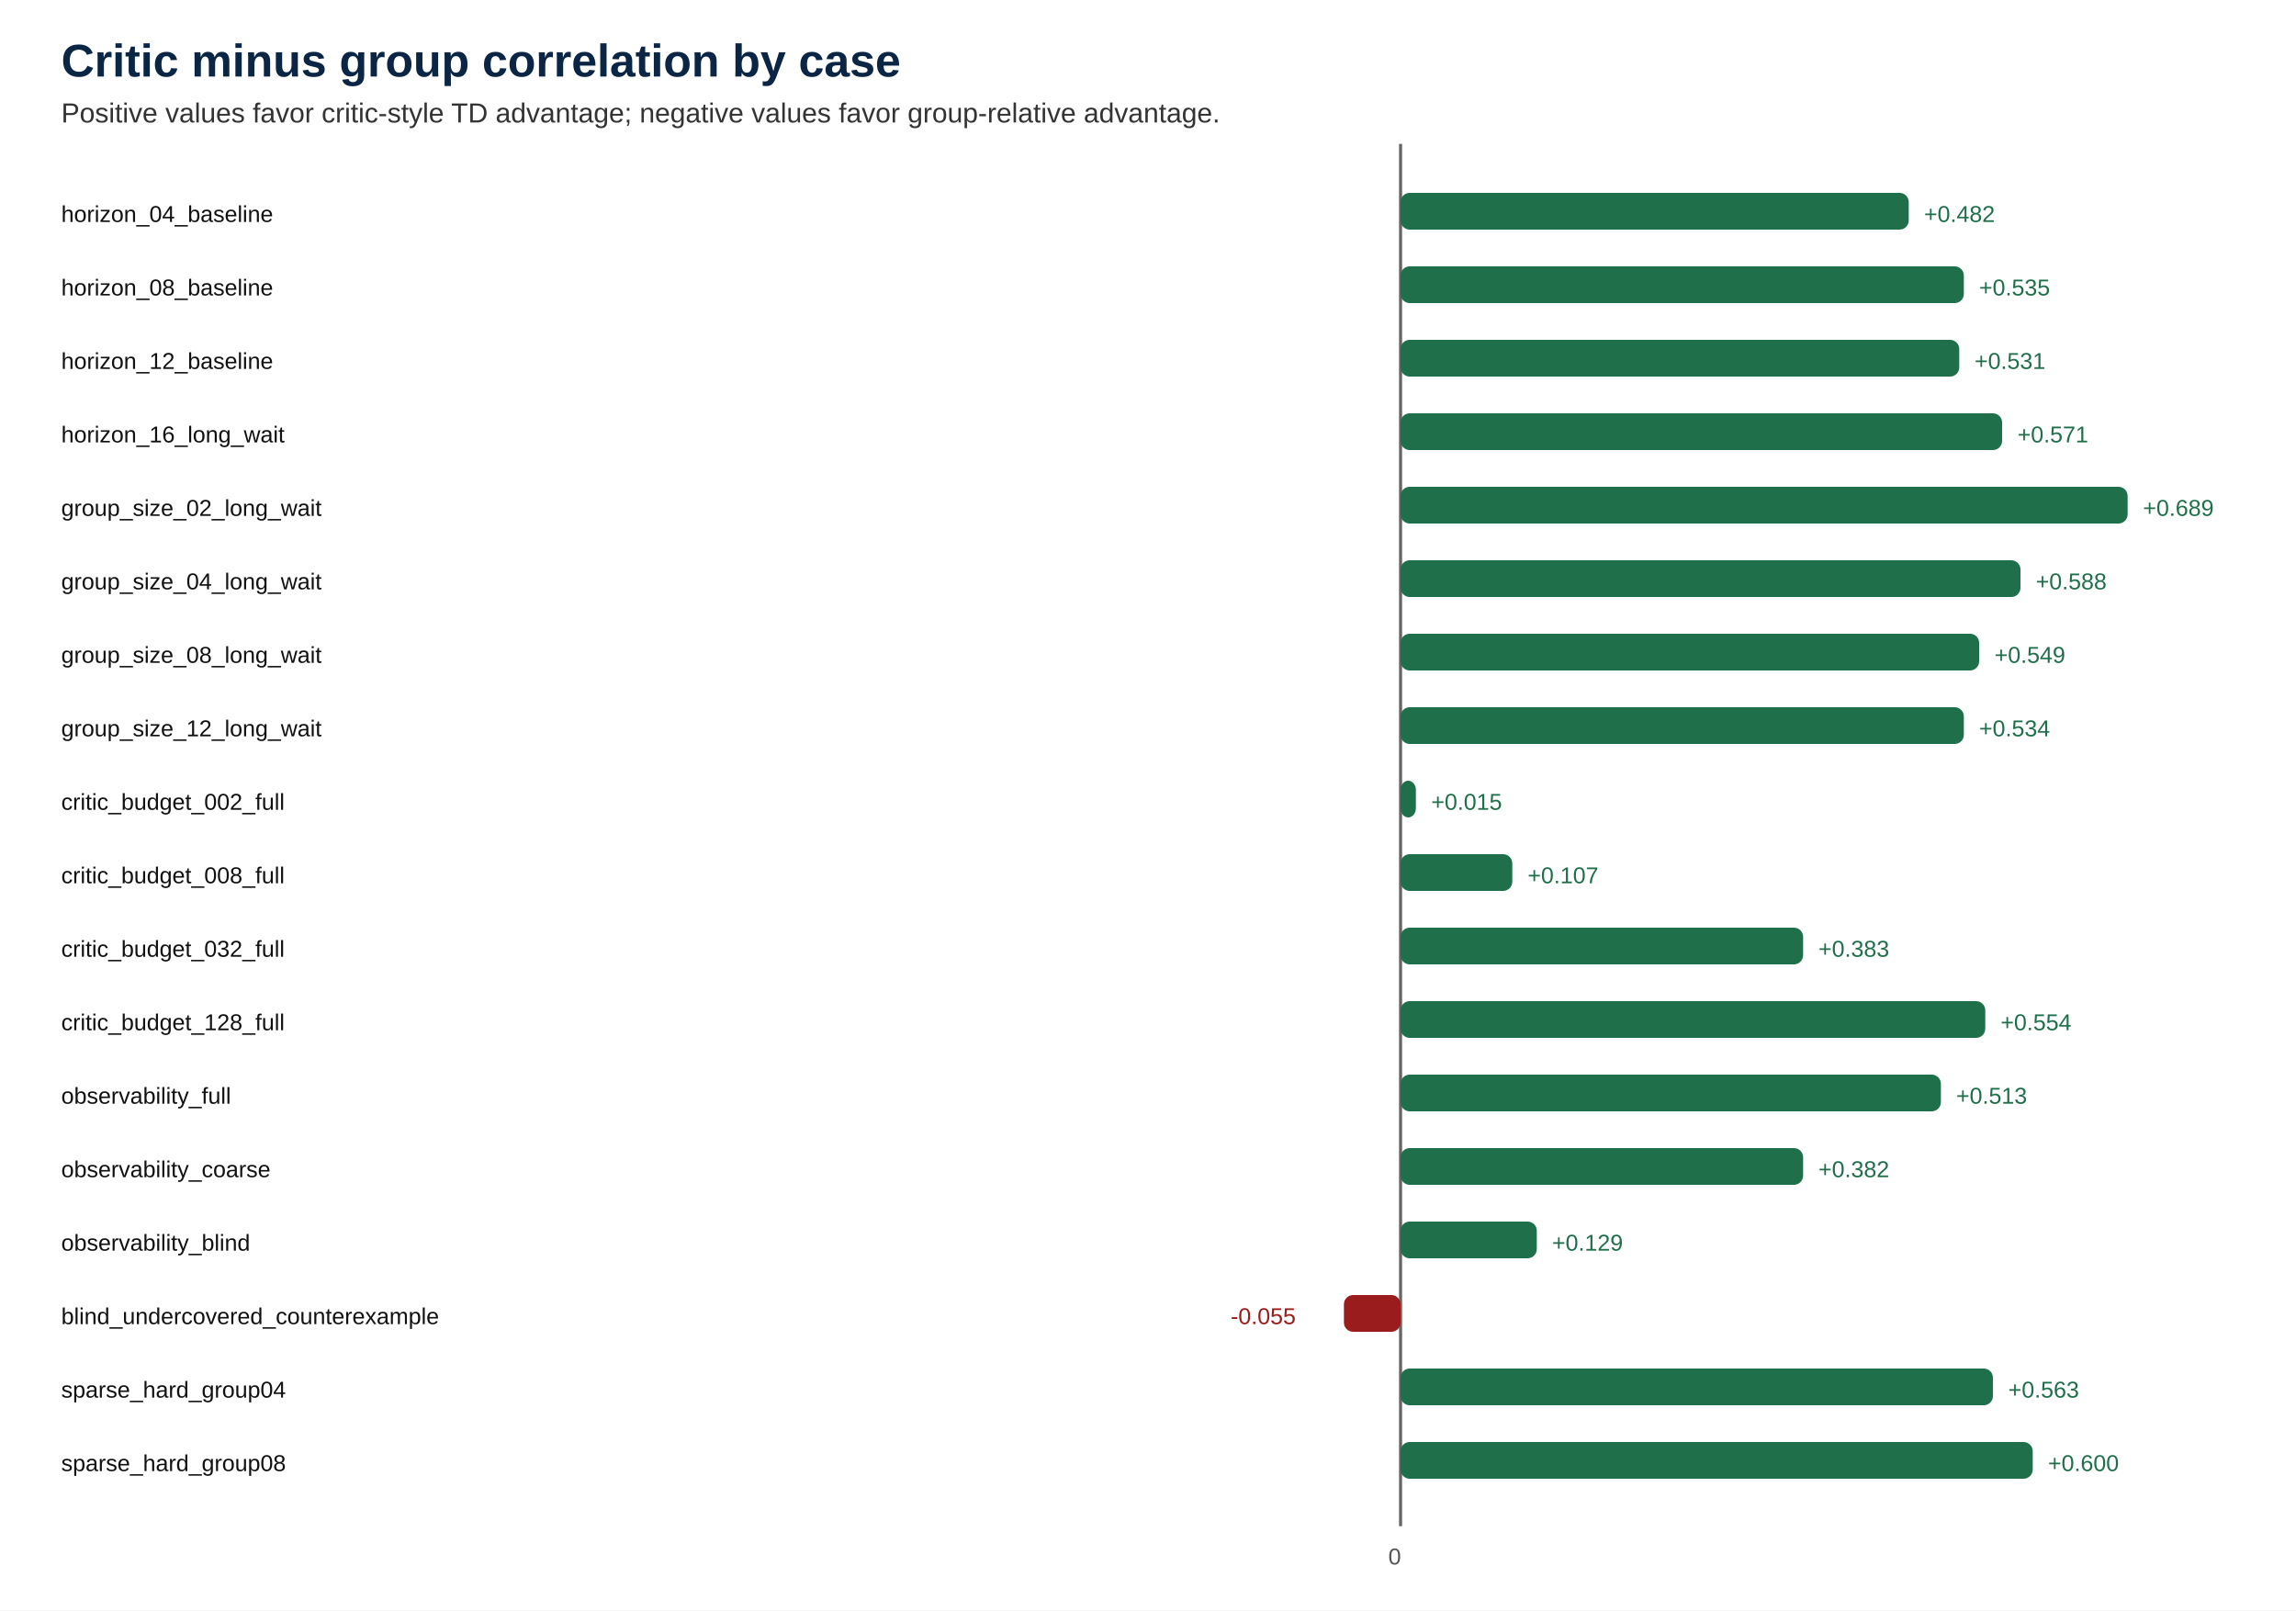
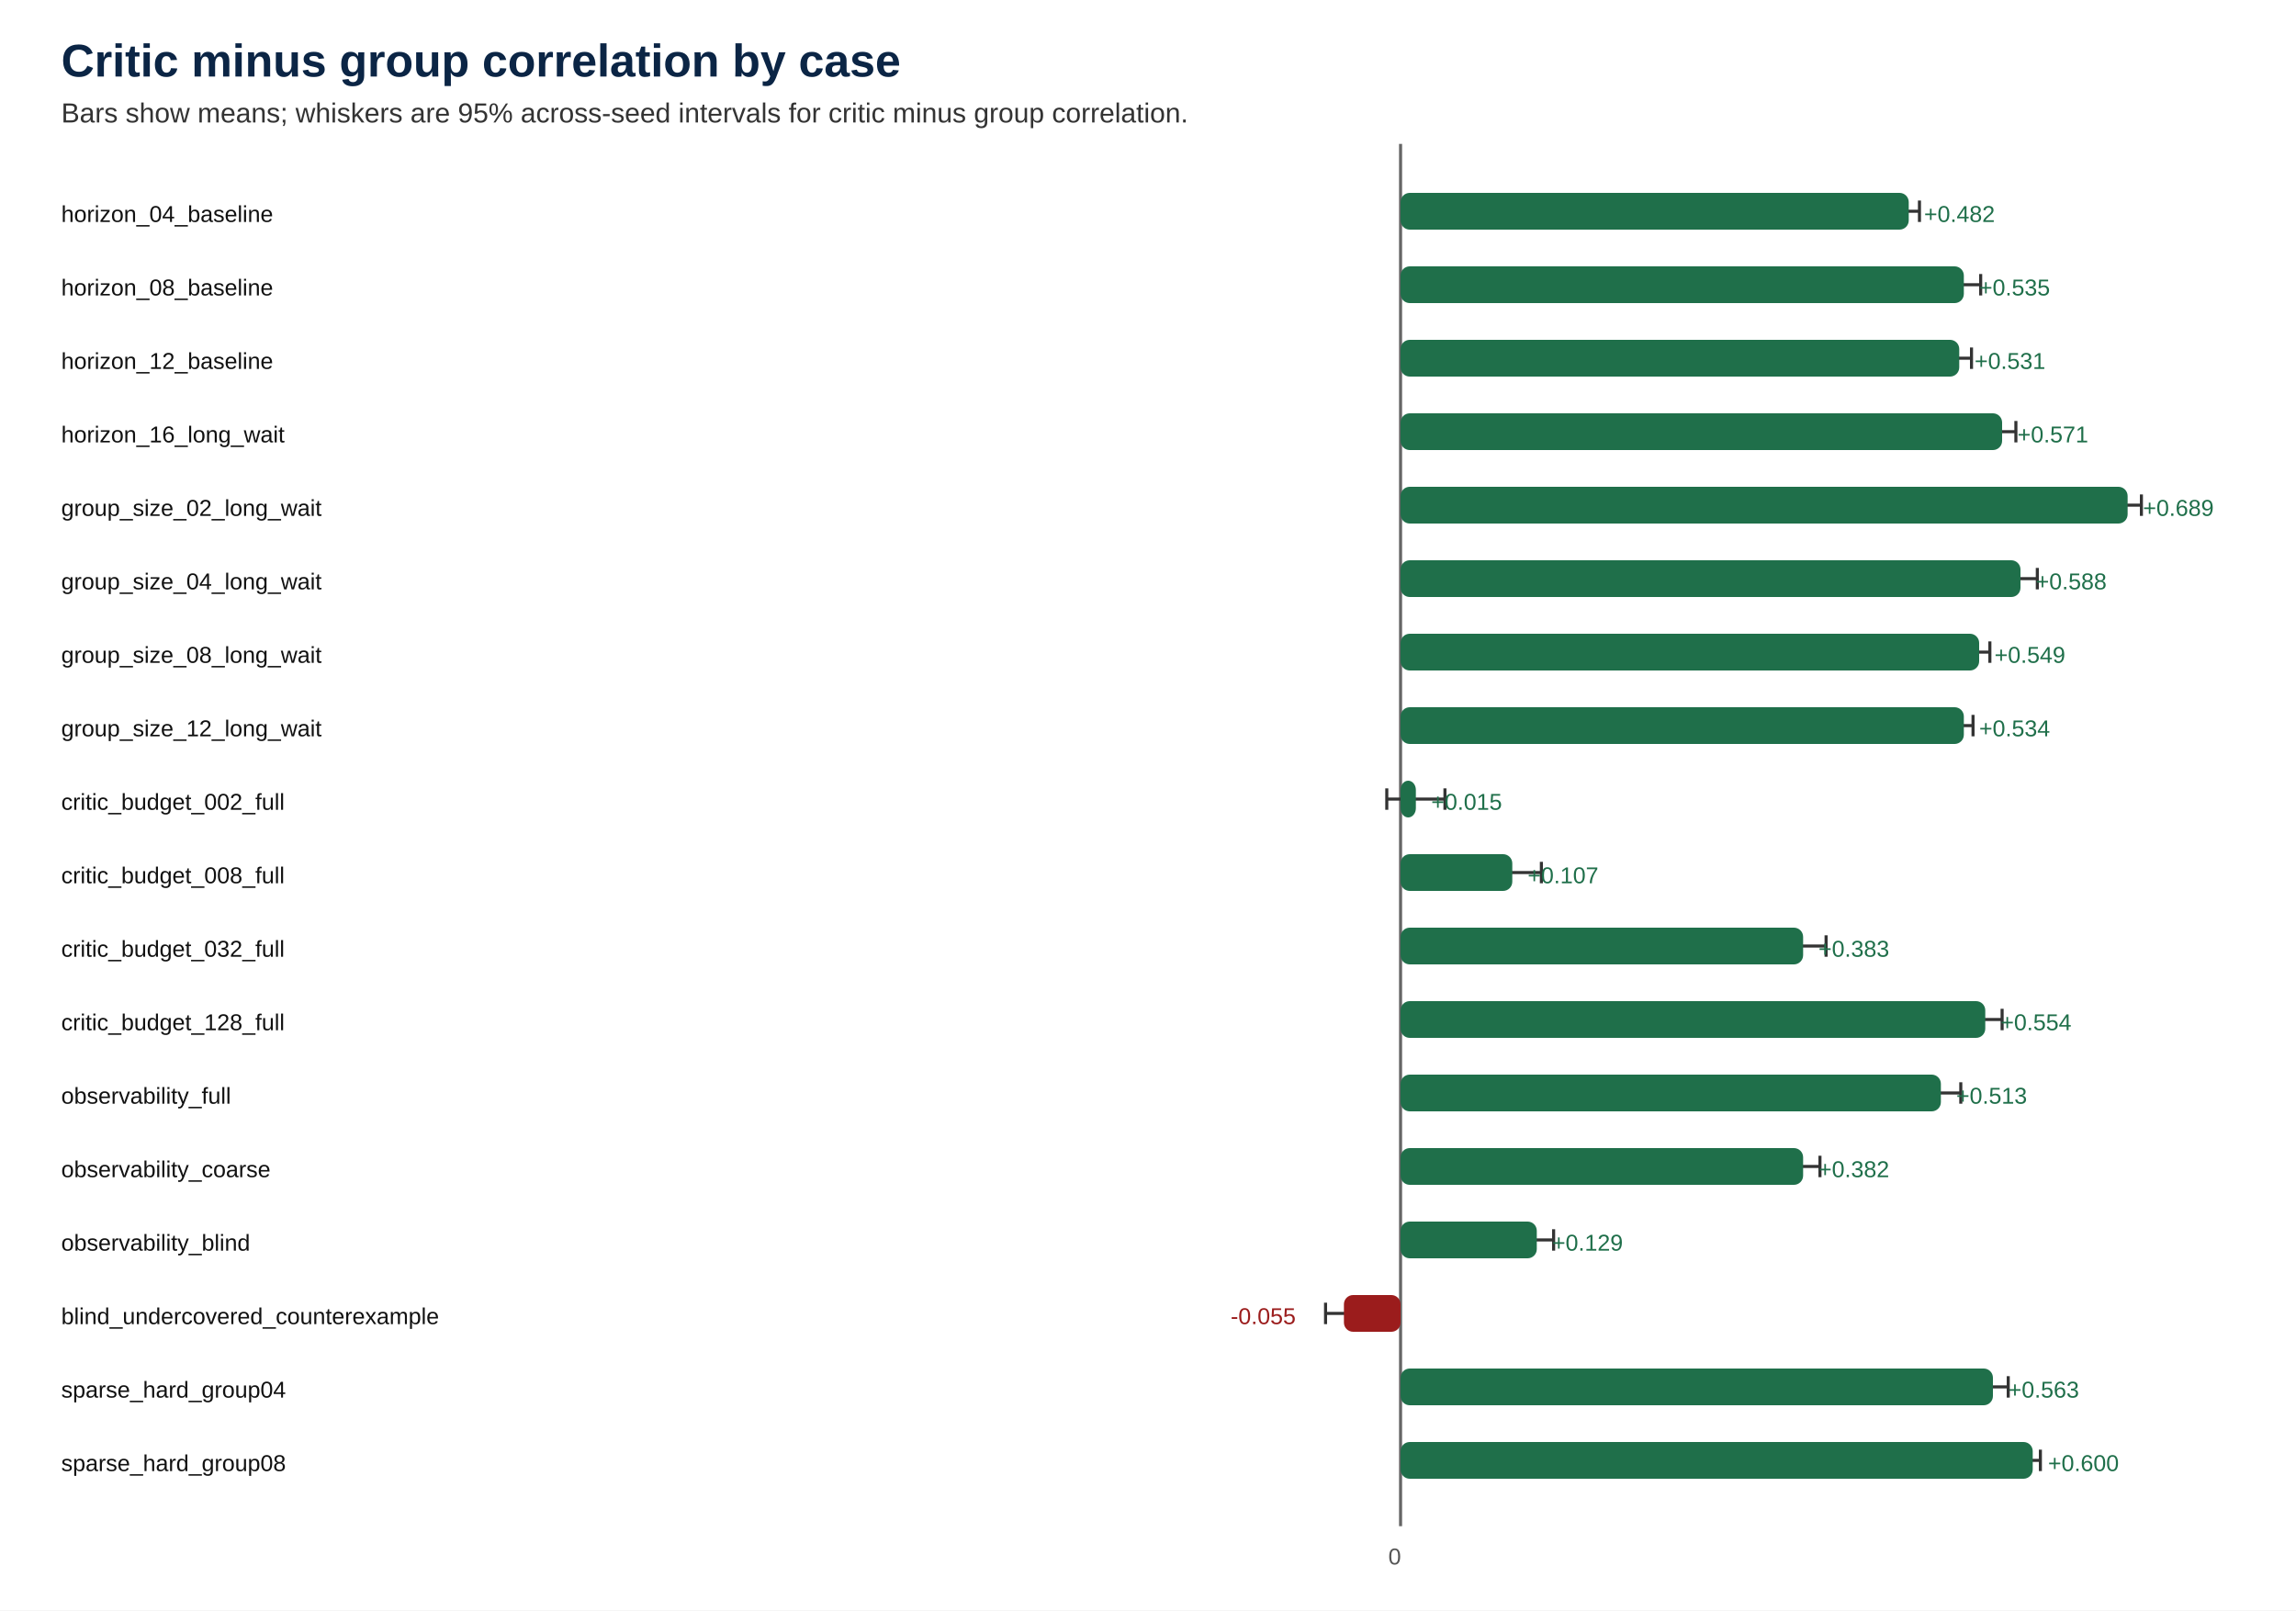
<svg xmlns="http://www.w3.org/2000/svg" width="1500" height="1052" viewBox="0 0 1500 1052">
  <rect width="100%" height="100%" fill="white" />
  <text x="40" y="50" font-family="Arial, sans-serif" font-size="30" font-weight="700" fill="#0B2545">Critic minus group correlation by case</text>
-   <text x="40" y="80" font-family="Arial, sans-serif" font-size="18" fill="#333333">Positive values favor critic-style TD advantage; negative values favor group-relative advantage.</text>
+   <text x="40" y="80" font-family="Arial, sans-serif" font-size="18" fill="#333333">Bars show means; whiskers are 95% across-seed intervals for critic minus group correlation.</text>
  <line x1="915" y1="94" x2="915" y2="997" stroke="#666666" stroke-width="2" />
  <text x="907" y="1022" font-family="Arial, sans-serif" font-size="15" fill="#555555">0</text>
  <text x="40" y="145" font-family="Arial, sans-serif" font-size="15" fill="#111111">horizon_04_baseline</text>
+   <line x1="1239" y1="138" x2="1254" y2="138" stroke="#333333" stroke-width="2" />
+   <line x1="1239" y1="131" x2="1239" y2="145" stroke="#333333" stroke-width="2" />
+   <line x1="1254" y1="131" x2="1254" y2="145" stroke="#333333" stroke-width="2" />
  <rect x="915" y="126" width="332" height="24" rx="6" fill="#1F6F4A" />
  <text x="1257" y="145" font-family="Arial, sans-serif" font-size="15" fill="#1F6F4A">+0.482</text>
  <text x="40" y="193" font-family="Arial, sans-serif" font-size="15" fill="#111111">horizon_08_baseline</text>
+   <line x1="1273" y1="186" x2="1294" y2="186" stroke="#333333" stroke-width="2" />
+   <line x1="1273" y1="179" x2="1273" y2="193" stroke="#333333" stroke-width="2" />
+   <line x1="1294" y1="179" x2="1294" y2="193" stroke="#333333" stroke-width="2" />
  <rect x="915" y="174" width="368" height="24" rx="6" fill="#1F6F4A" />
  <text x="1293" y="193" font-family="Arial, sans-serif" font-size="15" fill="#1F6F4A">+0.535</text>
  <text x="40" y="241" font-family="Arial, sans-serif" font-size="15" fill="#111111">horizon_12_baseline</text>
+   <line x1="1272" y1="234" x2="1288" y2="234" stroke="#333333" stroke-width="2" />
+   <line x1="1272" y1="227" x2="1272" y2="241" stroke="#333333" stroke-width="2" />
+   <line x1="1288" y1="227" x2="1288" y2="241" stroke="#333333" stroke-width="2" />
  <rect x="915" y="222" width="365" height="24" rx="6" fill="#1F6F4A" />
  <text x="1290" y="241" font-family="Arial, sans-serif" font-size="15" fill="#1F6F4A">+0.531</text>
  <text x="40" y="289" font-family="Arial, sans-serif" font-size="15" fill="#111111">horizon_16_long_wait</text>
+   <line x1="1300" y1="282" x2="1317" y2="282" stroke="#333333" stroke-width="2" />
+   <line x1="1300" y1="275" x2="1300" y2="289" stroke="#333333" stroke-width="2" />
+   <line x1="1317" y1="275" x2="1317" y2="289" stroke="#333333" stroke-width="2" />
  <rect x="915" y="270" width="393" height="24" rx="6" fill="#1F6F4A" />
  <text x="1318" y="289" font-family="Arial, sans-serif" font-size="15" fill="#1F6F4A">+0.571</text>
  <text x="40" y="337" font-family="Arial, sans-serif" font-size="15" fill="#111111">group_size_02_long_wait</text>
+   <line x1="1380" y1="330" x2="1399" y2="330" stroke="#333333" stroke-width="2" />
+   <line x1="1380" y1="323" x2="1380" y2="337" stroke="#333333" stroke-width="2" />
+   <line x1="1399" y1="323" x2="1399" y2="337" stroke="#333333" stroke-width="2" />
  <rect x="915" y="318" width="475" height="24" rx="6" fill="#1F6F4A" />
  <text x="1400" y="337" font-family="Arial, sans-serif" font-size="15" fill="#1F6F4A">+0.689</text>
  <text x="40" y="385" font-family="Arial, sans-serif" font-size="15" fill="#111111">group_size_04_long_wait</text>
+   <line x1="1309" y1="378" x2="1331" y2="378" stroke="#333333" stroke-width="2" />
+   <line x1="1309" y1="371" x2="1309" y2="385" stroke="#333333" stroke-width="2" />
+   <line x1="1331" y1="371" x2="1331" y2="385" stroke="#333333" stroke-width="2" />
  <rect x="915" y="366" width="405" height="24" rx="6" fill="#1F6F4A" />
  <text x="1330" y="385" font-family="Arial, sans-serif" font-size="15" fill="#1F6F4A">+0.588</text>
  <text x="40" y="433" font-family="Arial, sans-serif" font-size="15" fill="#111111">group_size_08_long_wait</text>
+   <line x1="1285" y1="426" x2="1300" y2="426" stroke="#333333" stroke-width="2" />
+   <line x1="1285" y1="419" x2="1285" y2="433" stroke="#333333" stroke-width="2" />
+   <line x1="1300" y1="419" x2="1300" y2="433" stroke="#333333" stroke-width="2" />
  <rect x="915" y="414" width="378" height="24" rx="6" fill="#1F6F4A" />
  <text x="1303" y="433" font-family="Arial, sans-serif" font-size="15" fill="#1F6F4A">+0.549</text>
  <text x="40" y="481" font-family="Arial, sans-serif" font-size="15" fill="#111111">group_size_12_long_wait</text>
+   <line x1="1277" y1="474" x2="1289" y2="474" stroke="#333333" stroke-width="2" />
+   <line x1="1277" y1="467" x2="1277" y2="481" stroke="#333333" stroke-width="2" />
+   <line x1="1289" y1="467" x2="1289" y2="481" stroke="#333333" stroke-width="2" />
  <rect x="915" y="462" width="368" height="24" rx="6" fill="#1F6F4A" />
  <text x="1293" y="481" font-family="Arial, sans-serif" font-size="15" fill="#1F6F4A">+0.534</text>
  <text x="40" y="529" font-family="Arial, sans-serif" font-size="15" fill="#111111">critic_budget_002_full</text>
+   <line x1="906" y1="522" x2="944" y2="522" stroke="#333333" stroke-width="2" />
+   <line x1="906" y1="515" x2="906" y2="529" stroke="#333333" stroke-width="2" />
+   <line x1="944" y1="515" x2="944" y2="529" stroke="#333333" stroke-width="2" />
  <rect x="915" y="510" width="10" height="24" rx="6" fill="#1F6F4A" />
  <text x="935" y="529" font-family="Arial, sans-serif" font-size="15" fill="#1F6F4A">+0.015</text>
  <text x="40" y="577" font-family="Arial, sans-serif" font-size="15" fill="#111111">critic_budget_008_full</text>
+   <line x1="970" y1="570" x2="1007" y2="570" stroke="#333333" stroke-width="2" />
+   <line x1="970" y1="563" x2="970" y2="577" stroke="#333333" stroke-width="2" />
+   <line x1="1007" y1="563" x2="1007" y2="577" stroke="#333333" stroke-width="2" />
  <rect x="915" y="558" width="73" height="24" rx="6" fill="#1F6F4A" />
  <text x="998" y="577" font-family="Arial, sans-serif" font-size="15" fill="#1F6F4A">+0.107</text>
  <text x="40" y="625" font-family="Arial, sans-serif" font-size="15" fill="#111111">critic_budget_032_full</text>
+   <line x1="1164" y1="618" x2="1193" y2="618" stroke="#333333" stroke-width="2" />
+   <line x1="1164" y1="611" x2="1164" y2="625" stroke="#333333" stroke-width="2" />
+   <line x1="1193" y1="611" x2="1193" y2="625" stroke="#333333" stroke-width="2" />
  <rect x="915" y="606" width="263" height="24" rx="6" fill="#1F6F4A" />
  <text x="1188" y="625" font-family="Arial, sans-serif" font-size="15" fill="#1F6F4A">+0.383</text>
  <text x="40" y="673" font-family="Arial, sans-serif" font-size="15" fill="#111111">critic_budget_128_full</text>
+   <line x1="1285" y1="666" x2="1308" y2="666" stroke="#333333" stroke-width="2" />
+   <line x1="1285" y1="659" x2="1285" y2="673" stroke="#333333" stroke-width="2" />
+   <line x1="1308" y1="659" x2="1308" y2="673" stroke="#333333" stroke-width="2" />
  <rect x="915" y="654" width="382" height="24" rx="6" fill="#1F6F4A" />
  <text x="1307" y="673" font-family="Arial, sans-serif" font-size="15" fill="#1F6F4A">+0.554</text>
  <text x="40" y="721" font-family="Arial, sans-serif" font-size="15" fill="#111111">observability_full</text>
+   <line x1="1254" y1="714" x2="1281" y2="714" stroke="#333333" stroke-width="2" />
+   <line x1="1254" y1="707" x2="1254" y2="721" stroke="#333333" stroke-width="2" />
+   <line x1="1281" y1="707" x2="1281" y2="721" stroke="#333333" stroke-width="2" />
  <rect x="915" y="702" width="353" height="24" rx="6" fill="#1F6F4A" />
  <text x="1278" y="721" font-family="Arial, sans-serif" font-size="15" fill="#1F6F4A">+0.513</text>
  <text x="40" y="769" font-family="Arial, sans-serif" font-size="15" fill="#111111">observability_coarse</text>
+   <line x1="1168" y1="762" x2="1189" y2="762" stroke="#333333" stroke-width="2" />
+   <line x1="1168" y1="755" x2="1168" y2="769" stroke="#333333" stroke-width="2" />
+   <line x1="1189" y1="755" x2="1189" y2="769" stroke="#333333" stroke-width="2" />
  <rect x="915" y="750" width="263" height="24" rx="6" fill="#1F6F4A" />
  <text x="1188" y="769" font-family="Arial, sans-serif" font-size="15" fill="#1F6F4A">+0.382</text>
  <text x="40" y="817" font-family="Arial, sans-serif" font-size="15" fill="#111111">observability_blind</text>
+   <line x1="992" y1="810" x2="1015" y2="810" stroke="#333333" stroke-width="2" />
+   <line x1="992" y1="803" x2="992" y2="817" stroke="#333333" stroke-width="2" />
+   <line x1="1015" y1="803" x2="1015" y2="817" stroke="#333333" stroke-width="2" />
  <rect x="915" y="798" width="89" height="24" rx="6" fill="#1F6F4A" />
  <text x="1014" y="817" font-family="Arial, sans-serif" font-size="15" fill="#1F6F4A">+0.129</text>
  <text x="40" y="865" font-family="Arial, sans-serif" font-size="15" fill="#111111">blind_undercovered_counterexample</text>
+   <line x1="866" y1="858" x2="887" y2="858" stroke="#333333" stroke-width="2" />
+   <line x1="866" y1="851" x2="866" y2="865" stroke="#333333" stroke-width="2" />
+   <line x1="887" y1="851" x2="887" y2="865" stroke="#333333" stroke-width="2" />
  <rect x="878" y="846" width="37" height="24" rx="6" fill="#9B1C1C" />
  <text x="804" y="865" font-family="Arial, sans-serif" font-size="15" fill="#9B1C1C">-0.055</text>
  <text x="40" y="913" font-family="Arial, sans-serif" font-size="15" fill="#111111">sparse_hard_group04</text>
+   <line x1="1293" y1="906" x2="1312" y2="906" stroke="#333333" stroke-width="2" />
+   <line x1="1293" y1="899" x2="1293" y2="913" stroke="#333333" stroke-width="2" />
+   <line x1="1312" y1="899" x2="1312" y2="913" stroke="#333333" stroke-width="2" />
  <rect x="915" y="894" width="387" height="24" rx="6" fill="#1F6F4A" />
  <text x="1312" y="913" font-family="Arial, sans-serif" font-size="15" fill="#1F6F4A">+0.563</text>
  <text x="40" y="961" font-family="Arial, sans-serif" font-size="15" fill="#111111">sparse_hard_group08</text>
+   <line x1="1323" y1="954" x2="1333" y2="954" stroke="#333333" stroke-width="2" />
+   <line x1="1323" y1="947" x2="1323" y2="961" stroke="#333333" stroke-width="2" />
+   <line x1="1333" y1="947" x2="1333" y2="961" stroke="#333333" stroke-width="2" />
  <rect x="915" y="942" width="413" height="24" rx="6" fill="#1F6F4A" />
  <text x="1338" y="961" font-family="Arial, sans-serif" font-size="15" fill="#1F6F4A">+0.600</text>
</svg>
